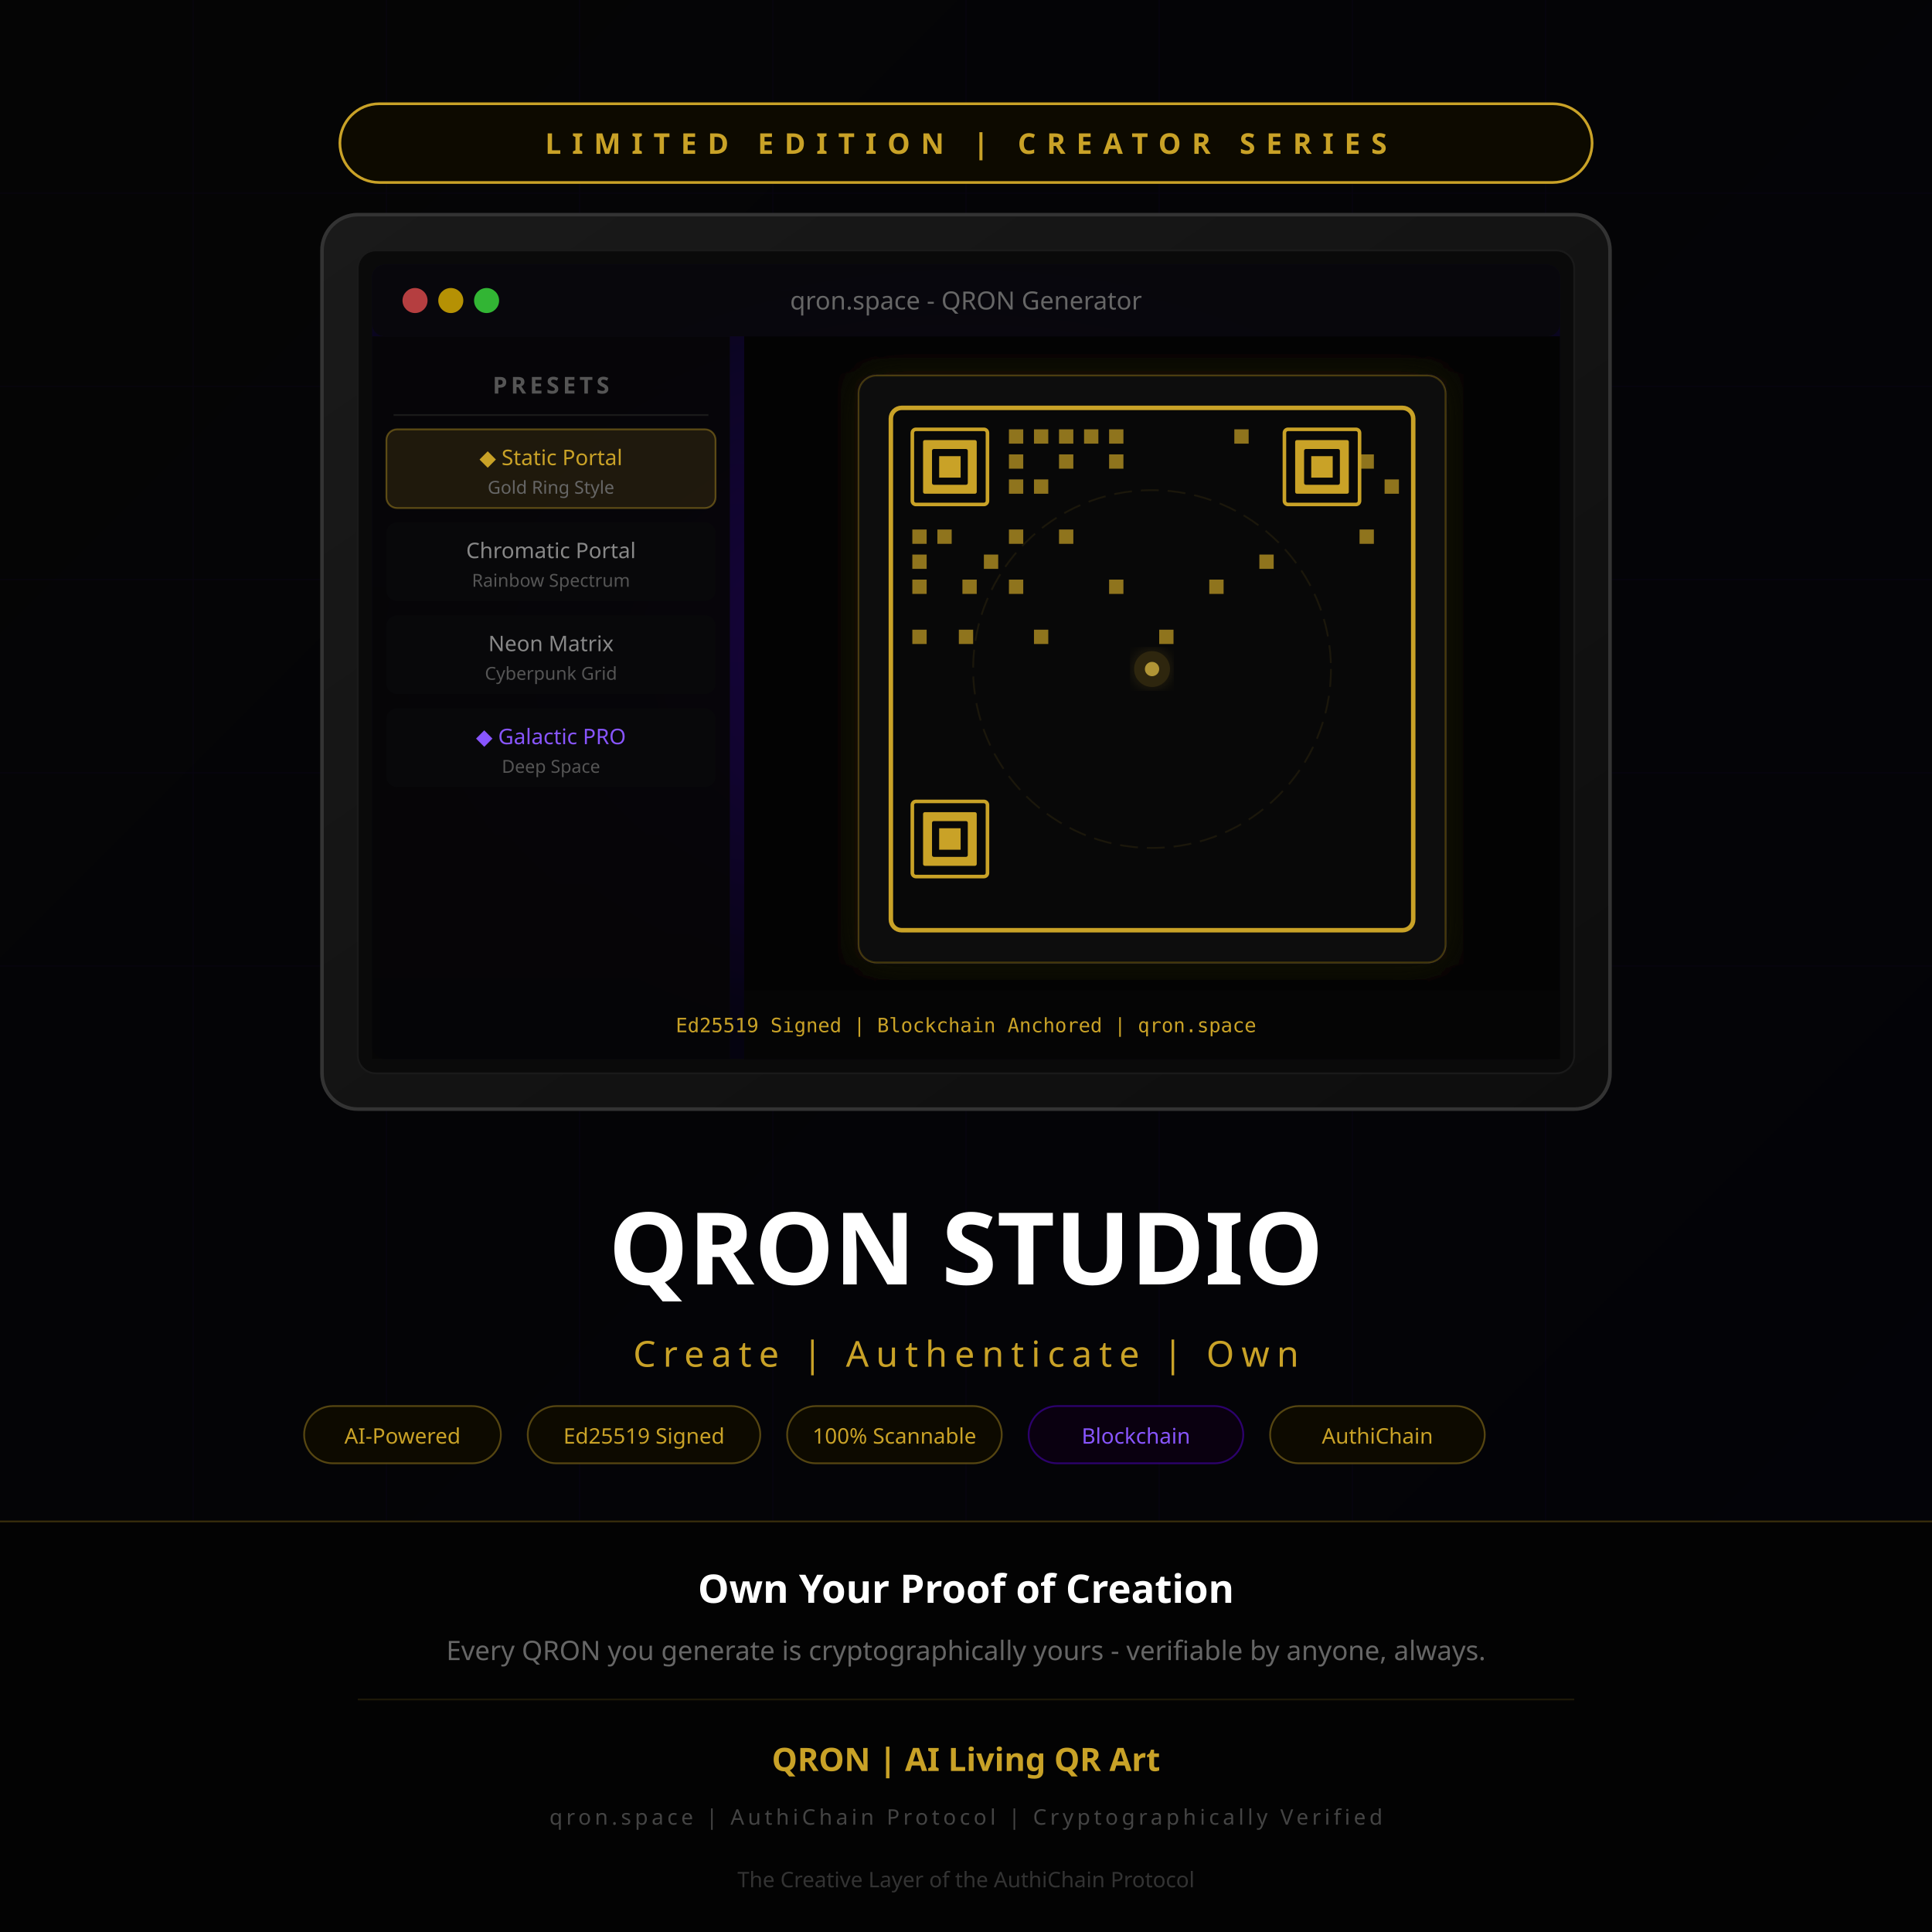
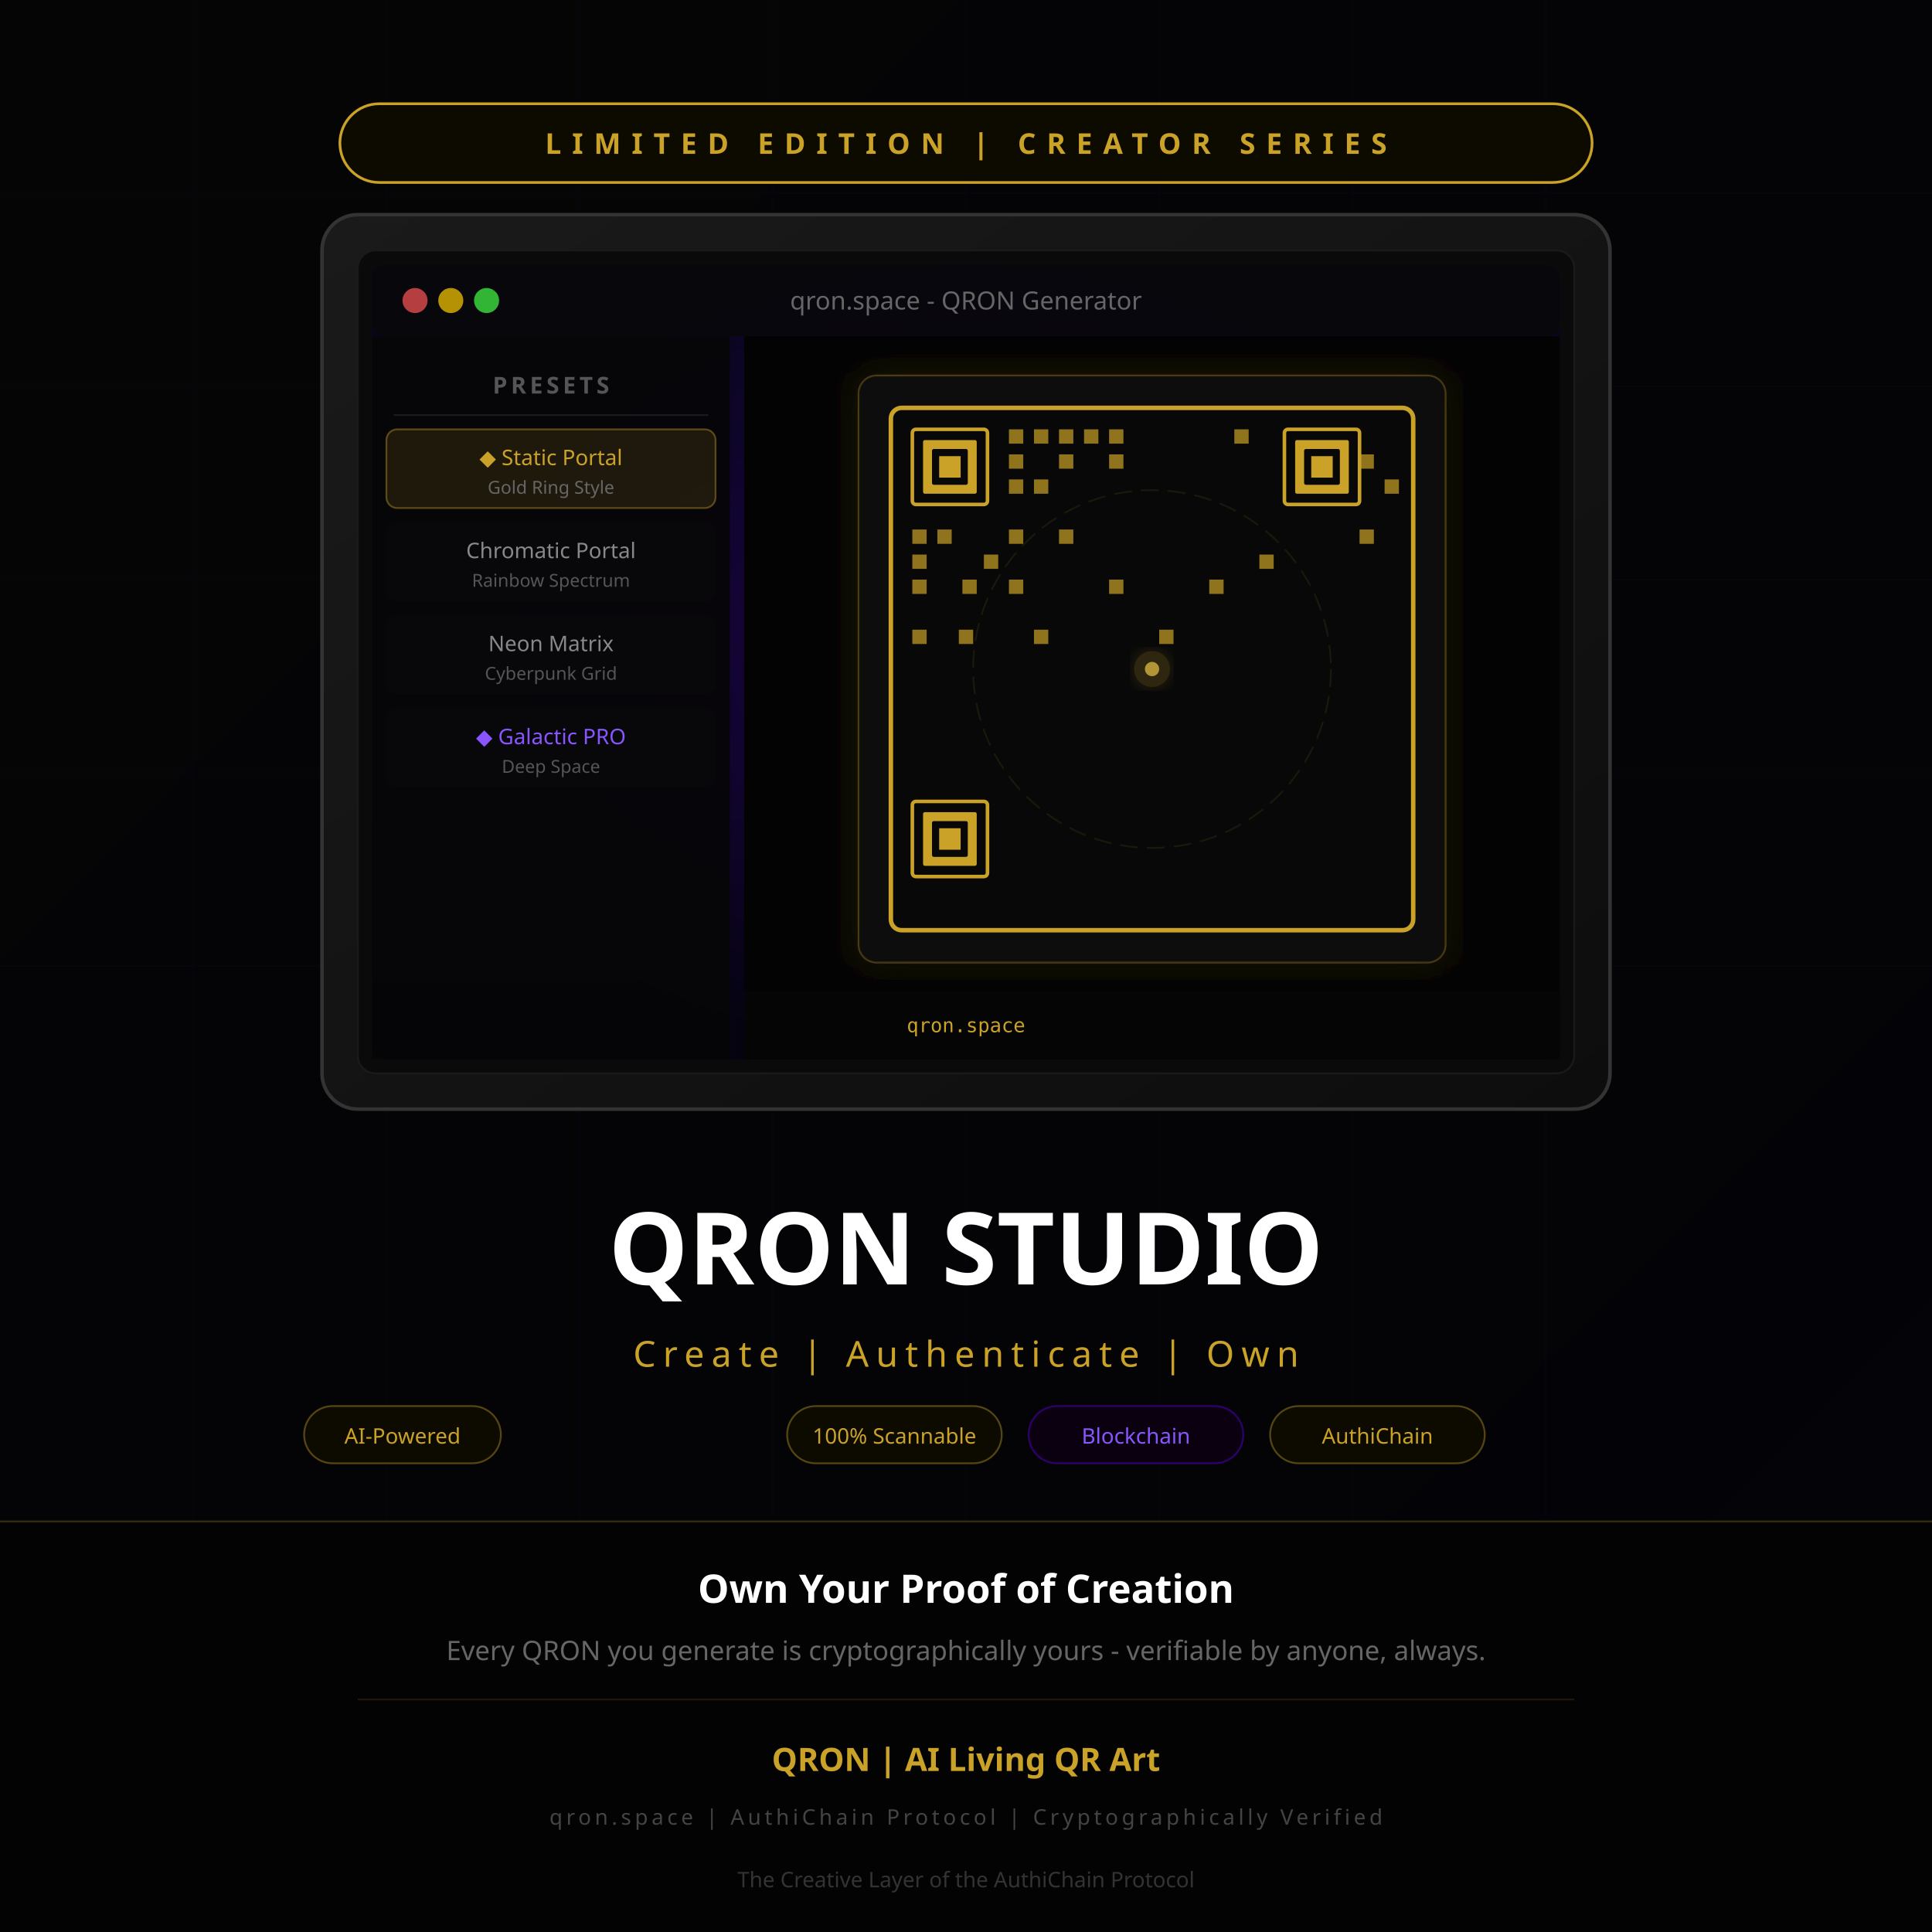
<svg xmlns="http://www.w3.org/2000/svg" viewBox="0 0 1080 1080" width="1080" height="1080">
  <defs>
    <linearGradient id="bg" x1="0%" y1="0%" x2="100%" y2="100%">
      <stop offset="0%" stop-color="#050505" />
      <stop offset="100%" stop-color="#030308" />
    </linearGradient>
    <linearGradient id="deviceGrad" x1="0%" y1="0%" x2="100%" y2="100%">
      <stop offset="0%" stop-color="#1a1a1a" />
      <stop offset="100%" stop-color="#0d0d0d" />
    </linearGradient>
    <linearGradient id="screenGrad" x1="0%" y1="0%" x2="0%" y2="100%">
      <stop offset="0%" stop-color="#0a0520" />
      <stop offset="100%" stop-color="#050310" />
    </linearGradient>
    <radialGradient id="screenGlow" cx="50%" cy="50%" r="50%">
      <stop offset="0%" stop-color="#6600ff" stop-opacity="0.2" />
      <stop offset="100%" stop-color="#6600ff" stop-opacity="0" />
    </radialGradient>
    <filter id="glow4">
      <feGaussianBlur stdDeviation="4" result="b" />
      <feMerge>
        <feMergeNode in="b" />
        <feMergeNode in="SourceGraphic" />
      </feMerge>
    </filter>
    <filter id="glow10">
      <feGaussianBlur stdDeviation="10" result="b" />
      <feMerge>
        <feMergeNode in="b" />
        <feMergeNode in="SourceGraphic" />
      </feMerge>
    </filter>
  </defs>
  <rect width="1080" height="1080" fill="url(#bg)" />
  <g opacity="0.04" stroke="#6600ff" stroke-width="0.5">
    <line x1="0" y1="108" x2="1080" y2="108" />
    <line x1="0" y1="216" x2="1080" y2="216" />
    <line x1="0" y1="324" x2="1080" y2="324" />
    <line x1="0" y1="432" x2="1080" y2="432" />
    <line x1="0" y1="540" x2="1080" y2="540" />
    <line x1="108" y1="0" x2="108" y2="1080" />
    <line x1="216" y1="0" x2="216" y2="1080" />
    <line x1="324" y1="0" x2="324" y2="1080" />
    <line x1="432" y1="0" x2="432" y2="1080" />
    <line x1="540" y1="0" x2="540" y2="1080" />
    <line x1="648" y1="0" x2="648" y2="1080" />
    <line x1="756" y1="0" x2="756" y2="1080" />
    <line x1="864" y1="0" x2="864" y2="1080" />
  </g>
  <g transform="translate(180, 120)">
    <rect width="720" height="500" rx="20" fill="url(#deviceGrad)" stroke="#333" stroke-width="2" />
    <rect x="20" y="20" width="680" height="460" rx="10" fill="#0a0a0a" stroke="#1a1a1a" stroke-width="1" />
    <rect x="28" y="28" width="664" height="444" rx="7" fill="url(#screenGrad)" />
    <rect x="28" y="28" width="664" height="444" rx="7" fill="url(#screenGlow)" />
    <rect x="28" y="28" width="664" height="40" rx="7" fill="#080808" opacity="0.8" />
    <circle cx="52" cy="48" r="7" fill="#ff5555" opacity="0.7" />
    <circle cx="72" cy="48" r="7" fill="#ffcc00" opacity="0.7" />
    <circle cx="92" cy="48" r="7" fill="#44ff44" opacity="0.7" />
    <text x="360" y="53" text-anchor="middle" font-family="system-ui,sans-serif" font-size="14" fill="#666">qron.space - QRON Generator</text>
    <rect x="28" y="68" width="200" height="404" rx="0" fill="#060606" opacity="0.9" />
    <text x="128" y="100" text-anchor="middle" font-family="system-ui,sans-serif" font-size="13" fill="#555" font-weight="600" letter-spacing="2">PRESETS</text>
    <line x1="40" y1="112" x2="216" y2="112" stroke="#1a1a1a" stroke-width="1" />
    <rect x="36" y="120" width="184" height="44" rx="6" fill="#c9a22722" stroke="#c9a22766" stroke-width="1" />
    <text x="128" y="140" text-anchor="middle" font-family="system-ui,sans-serif" font-size="12" fill="#c9a227">◆ Static Portal</text>
    <text x="128" y="156" text-anchor="middle" font-family="system-ui,sans-serif" font-size="10" fill="#666">Gold Ring Style</text>
    <rect x="36" y="172" width="184" height="44" rx="6" fill="#08080a" />
    <text x="128" y="192" text-anchor="middle" font-family="system-ui,sans-serif" font-size="12" fill="#888">Chromatic Portal</text>
    <text x="128" y="208" text-anchor="middle" font-family="system-ui,sans-serif" font-size="10" fill="#555">Rainbow Spectrum</text>
    <rect x="36" y="224" width="184" height="44" rx="6" fill="#08080a" />
    <text x="128" y="244" text-anchor="middle" font-family="system-ui,sans-serif" font-size="12" fill="#888">Neon Matrix</text>
    <text x="128" y="260" text-anchor="middle" font-family="system-ui,sans-serif" font-size="10" fill="#555">Cyberpunk Grid</text>
    <rect x="36" y="276" width="184" height="44" rx="6" fill="#08080a" />
    <text x="128" y="296" text-anchor="middle" font-family="system-ui,sans-serif" font-size="12" fill="#8855ff">◆ Galactic PRO</text>
    <text x="128" y="312" text-anchor="middle" font-family="system-ui,sans-serif" font-size="10" fill="#555">Deep Space</text>
    <rect x="236" y="68" width="456" height="404" rx="0" fill="#030303" />
    <rect x="300" y="90" width="328" height="328" rx="10" fill="#0a0a08" stroke="#c9a22744" stroke-width="1" filter="url(#glow10)" />
    <rect x="318" y="108" width="292" height="292" rx="6" fill="#080808" stroke="#c9a227" stroke-width="2.5" />
    <rect x="330" y="120" width="42" height="42" rx="2" fill="none" stroke="#c9a227" stroke-width="2" />
    <rect x="336" y="126" width="30" height="30" rx="1" fill="#c9a227" />
    <rect x="341" y="131" width="20" height="20" rx="1" fill="#080808" />
    <rect x="345" y="135" width="12" height="12" fill="#c9a227" />
    <rect x="538" y="120" width="42" height="42" rx="2" fill="none" stroke="#c9a227" stroke-width="2" />
    <rect x="544" y="126" width="30" height="30" rx="1" fill="#c9a227" />
    <rect x="549" y="131" width="20" height="20" rx="1" fill="#080808" />
    <rect x="553" y="135" width="12" height="12" fill="#c9a227" />
    <rect x="330" y="328" width="42" height="42" rx="2" fill="none" stroke="#c9a227" stroke-width="2" />
    <rect x="336" y="334" width="30" height="30" rx="1" fill="#c9a227" />
    <rect x="341" y="339" width="20" height="20" rx="1" fill="#080808" />
    <rect x="345" y="343" width="12" height="12" fill="#c9a227" />
    <g fill="#c9a227" opacity="0.7">
      <rect x="384" y="120" width="8" height="8" />
      <rect x="398" y="120" width="8" height="8" />
      <rect x="412" y="120" width="8" height="8" />
      <rect x="426" y="120" width="8" height="8" />
      <rect x="440" y="120" width="8" height="8" />
      <rect x="510" y="120" width="8" height="8" />
      <rect x="384" y="134" width="8" height="8" />
      <rect x="412" y="134" width="8" height="8" />
      <rect x="440" y="134" width="8" height="8" />
      <rect x="580" y="134" width="8" height="8" />
      <rect x="384" y="148" width="8" height="8" />
      <rect x="398" y="148" width="8" height="8" />
      <rect x="594" y="148" width="8" height="8" />
      <rect x="330" y="176" width="8" height="8" />
      <rect x="344" y="176" width="8" height="8" />
      <rect x="384" y="176" width="8" height="8" />
      <rect x="412" y="176" width="8" height="8" />
      <rect x="580" y="176" width="8" height="8" />
      <rect x="330" y="190" width="8" height="8" />
      <rect x="370" y="190" width="8" height="8" />
      <rect x="524" y="190" width="8" height="8" />
      <rect x="330" y="204" width="8" height="8" />
      <rect x="358" y="204" width="8" height="8" />
      <rect x="384" y="204" width="8" height="8" />
      <rect x="440" y="204" width="8" height="8" />
      <rect x="496" y="204" width="8" height="8" />
      <rect x="330" y="232" width="8" height="8" />
      <rect x="356" y="232" width="8" height="8" />
      <rect x="398" y="232" width="8" height="8" />
      <rect x="468" y="232" width="8" height="8" />
    </g>
    <circle cx="464" cy="254" r="10" fill="#c9a227" opacity="0.2" filter="url(#glow4)" />
    <circle cx="464" cy="254" r="4" fill="#e8c547" opacity="0.7" />
    <circle cx="464" cy="254" r="100" fill="none" stroke="#c9a227" stroke-width="1" opacity="0.1" stroke-dasharray="10 5" />
    <rect x="236" y="434" width="456" height="38" fill="#060606" opacity="0.9" />
-     <text x="360" y="457" text-anchor="middle" font-family="monospace" font-size="11" fill="#c9a227">Ed25519 Signed | Blockchain Anchored | qron.space</text>
+     <text x="360" y="457" text-anchor="middle" font-family="monospace" font-size="11" fill="#c9a227">qron.space</text>
  </g>
  <g transform="translate(190, 58)">
    <rect width="700" height="44" rx="22" fill="#0d0a00" stroke="#c9a227" stroke-width="1.5" />
    <text x="350" y="28" text-anchor="middle" font-family="system-ui,sans-serif" font-size="16" font-weight="700" fill="#c9a227" letter-spacing="6">LIMITED EDITION | CREATOR SERIES</text>
  </g>
  <text x="540" y="718" text-anchor="middle" font-family="system-ui,sans-serif" font-size="56" font-weight="900" fill="white">QRON STUDIO</text>
  <text x="540" y="764" text-anchor="middle" font-family="system-ui,sans-serif" font-size="20" fill="#c9a227" letter-spacing="4">Create | Authenticate | Own</text>
  <g transform="translate(170, 786)">
    <rect width="110" height="32" rx="16" fill="#0d0a00" stroke="#c9a22766" stroke-width="1" />
    <text x="55" y="21" text-anchor="middle" font-family="system-ui,sans-serif" font-size="12" fill="#c9a227">AI-Powered</text>
-   </g>
-   <g transform="translate(295, 786)">
-     <rect width="130" height="32" rx="16" fill="#0d0a00" stroke="#c9a22766" stroke-width="1" />
-     <text x="65" y="21" text-anchor="middle" font-family="system-ui,sans-serif" font-size="12" fill="#c9a227">Ed25519 Signed</text>
  </g>
  <g transform="translate(440, 786)">
    <rect width="120" height="32" rx="16" fill="#0d0a00" stroke="#c9a22766" stroke-width="1" />
    <text x="60" y="21" text-anchor="middle" font-family="system-ui,sans-serif" font-size="12" fill="#c9a227">100% Scannable</text>
  </g>
  <g transform="translate(575, 786)">
    <rect width="120" height="32" rx="16" fill="#0a0010" stroke="#6600ff66" stroke-width="1" />
    <text x="60" y="21" text-anchor="middle" font-family="system-ui,sans-serif" font-size="12" fill="#8855ff">Blockchain</text>
  </g>
  <g transform="translate(710, 786)">
    <rect width="120" height="32" rx="16" fill="#0d0a00" stroke="#c9a22766" stroke-width="1" />
    <text x="60" y="21" text-anchor="middle" font-family="system-ui,sans-serif" font-size="12" fill="#c9a227">AuthiChain</text>
  </g>
  <rect x="0" y="850" width="1080" height="230" fill="#030303" />
  <rect x="0" y="850" width="1080" height="1" fill="#c9a22744" />
  <text x="540" y="896" text-anchor="middle" font-family="system-ui,sans-serif" font-size="22" font-weight="700" fill="white">Own Your Proof of Creation</text>
  <text x="540" y="928" text-anchor="middle" font-family="system-ui,sans-serif" font-size="15" fill="#666">Every QRON you generate is cryptographically yours - verifiable by anyone, always.</text>
  <line x1="200" y1="950" x2="880" y2="950" stroke="#c9a22722" stroke-width="1" />
  <text x="540" y="990" text-anchor="middle" font-family="system-ui,sans-serif" font-size="18" font-weight="700" fill="#c9a227">QRON | AI Living QR Art</text>
  <text x="540" y="1020" text-anchor="middle" font-family="system-ui,sans-serif" font-size="12" fill="#444" letter-spacing="2">qron.space | AuthiChain Protocol | Cryptographically Verified</text>
  <text x="540" y="1055" text-anchor="middle" font-family="system-ui,sans-serif" font-size="12" fill="#333">The Creative Layer of the AuthiChain Protocol</text>
</svg>
